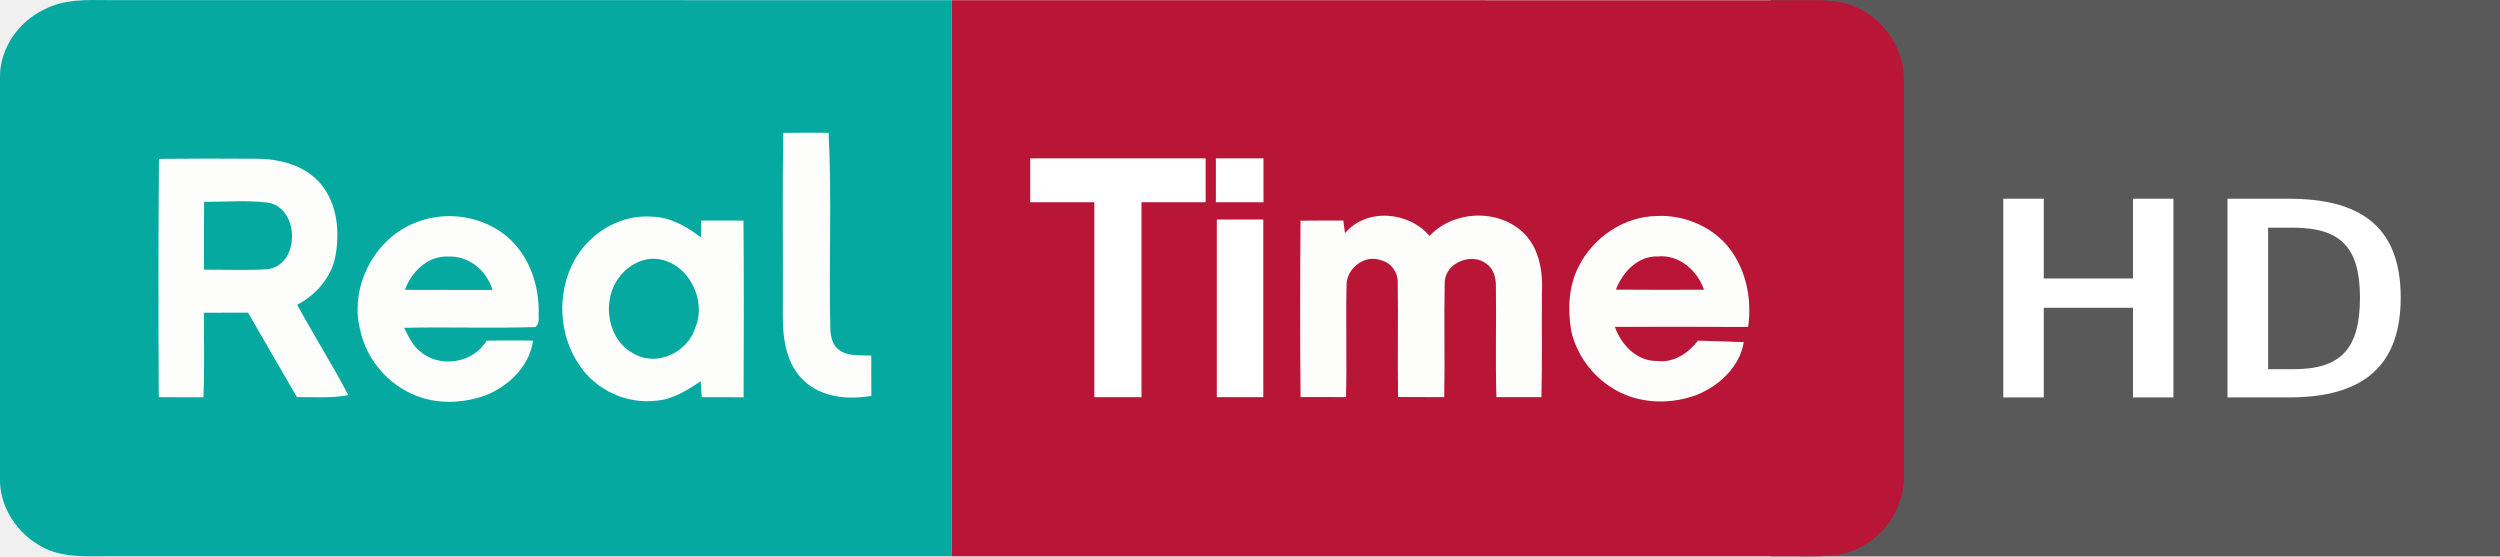
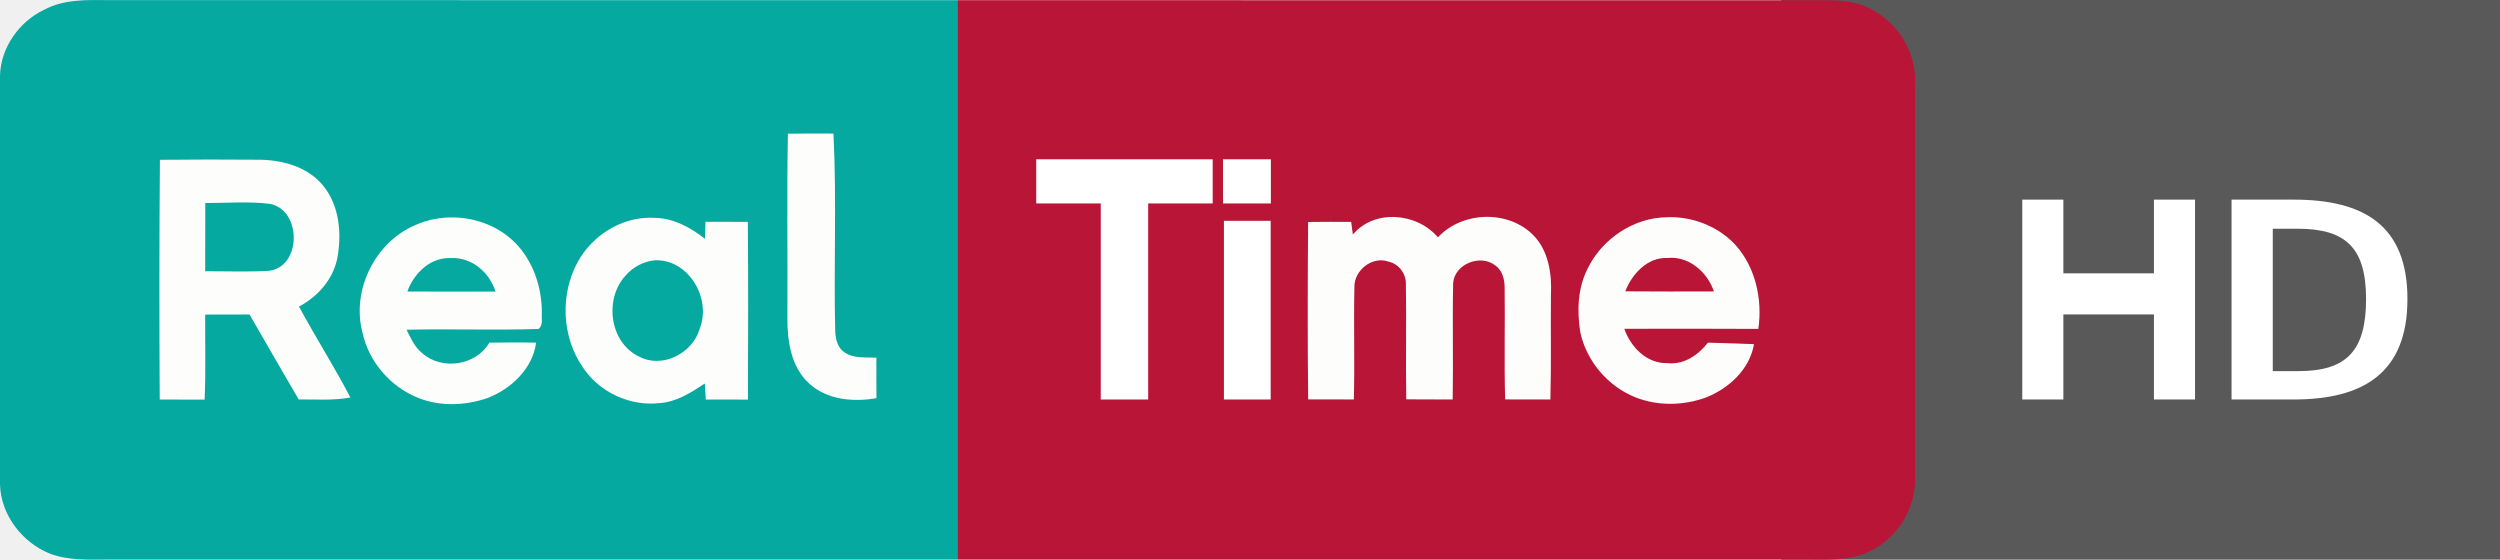
- <svg xmlns="http://www.w3.org/2000/svg" id="a" version="1.1" viewBox="0 0 600 133.53">
-   <path id="b" d="m10.468 2.351c4.755-2.582 10.327-2.378 15.57-2.324l202.36 0.019v133.46h-202.32c-4.729 0-9.626 0.319-14.143-1.395-6.663-2.643-11.747-9.276-11.942-16.534v-97.528c0.169-6.667 4.525-12.842 10.469-15.698z" fill="#05a9a0" stroke-width=".762" />
-   <path id="c" d="m424.99 0.001h175.01v133.53h-175.01z" fill="#595959" stroke-opacity="0" />
-   <g id="d" transform="matrix(3.3608 0 0 2.1846 -182.9 -369.02)" fill="#fff">
-     <path id="e" d="m213.49 190.75v21.83h4.37c4.87 0 8-2.86 8-10.97 0-8.03-3.05-10.86-8-10.86zm2.9 3.18h1.76c3.4 0 4.8 2.13 4.8 7.68 0 5.72-1.4 7.87-4.77 7.87h-1.79z" />
-     <path id="f" d="m209.63 212.58h-2.89v-9.85h-6.37v9.85h-2.89v-21.83h2.89v8.76h6.37v-8.76h2.89v21.83" />
+ <svg xmlns="http://www.w3.org/2000/svg" width="596.53" height="133.53" version="1.1" viewBox="0 0 596.53 133.53">
+   <g transform="translate(-8.0086 113.87)">
+     <path d="m433.01-113.87h171.54v133.53h-171.54z" fill="#595959" stroke-opacity="0" />
  </g>
-   <path id="g" d="m228.4 0.044 201.36 0.019c4.402 0.053 8.888-0.32 13.206 0.745 8.202 2.218 14.325 10.371 13.967 18.897v94.017c0.282 7.303-3.998 14.44-10.525 17.684-4.844 2.551-10.495 2.07-15.772 2.101h-202.23v-133.46z" fill="#b91537" stroke-width=".762" />
-   <g id="h" transform="matrix(.76158 0 0 .76158 -.00076158 -2.0506e-7)" fill="#fdfdfc">
-     <path id="i" d="m246.69 99.323c0.13-19.14-0.2-38.303 0.16-57.443 4.75-0.094 9.52-0.047 14.27-0.035 1.06 20.724 0.04 41.507 0.56 62.255 0.18 2.25 0.75 4.79 2.73 6.16 2.91 2.18 6.75 1.61 10.17 1.8-0.04 4.22-0.01 8.45 0.02 12.68-7.26 1.28-15.49 0.57-21.14-4.63-5.71-5.23-6.83-13.44-6.77-20.787z" />
-     <path id="j" d="m65.412 49.976c-5.112 0.01-10.205 0.052-15.319 0.087-0.21 25.047-0.198 50.077-0.059 75.107 4.683-0.02 9.384-0.01 14.067 0.03 0.396-8.87 0.117-17.77 0.175-26.646 4.636-0.035 9.255-0.017 13.892-0.029 5.16 8.865 10.21 17.775 15.406 26.615 5.405-0.03 10.836 0.39 16.196-0.61-5.05-9.67-10.913-18.89-16.109-28.48 5.79-3.064 10.509-8.306 11.939-14.795 1.56-7.864 0.82-16.816-4.45-23.212-4.908-5.929-12.97-8.02-20.39-8.009-5.114-0.04-10.237-0.068-15.348-0.058zm9.028 13.455c3.383-0.041 6.757 0.012 10.106 0.437 10.007 1.864 10.018 19.664-0.233 20.969-6.664 0.408-13.362 0.122-20.037 0.146 0-7.13 0.041-14.259 0.029-21.377 3.367 6e-3 6.752-0.134 10.135-0.175z" />
-     <path id="k" d="m423.86 73.485c6.75-8.073 20.11-6.85 26.64 0.862 7.7-8.213 22.11-8.668 30-0.571 4.69 4.893 5.74 12.034 5.42 18.546-0.12 10.938 0.13 21.888-0.17 32.828-4.73-0.01-9.46-0.02-14.18-0.01-0.34-11.74 0-23.5-0.16-35.253-0.03-2.481-0.76-5.207-2.89-6.698-4.63-3.705-12.77-0.525-13.24 5.463-0.26 12.158 0.08 24.338-0.15 36.508-4.86-0.02-9.7-0.02-14.54-0.05-0.22-12.1 0.08-24.21-0.12-36.318 0-3.157-2.29-6.151-5.4-6.815-5.08-1.852-10.82 2.656-10.73 7.957-0.25 11.746 0.13 23.486-0.17 35.216-4.77-0.04-9.54-0.01-14.31-0.01-0.21-18.54-0.16-37.07-0.02-55.593 4.5-0.058 8.99-0.058 13.49-0.047 0.17 1.328 0.36 2.657 0.53 3.985z" />
-     <path id="l" d="m523.82 68.033c-0.5-9e-3 -0.97 0.011-1.46 0.029-10.52 0.058-20.44 6.786-24.99 16.163-3.06 6.081-3.32 13.188-2.27 19.805 1.93 9.12 8.69 17.03 17.33 20.47 7.02 2.76 15.01 2.6 22.05 0.03 7.17-2.81 13.76-8.86 15.05-16.71-0.15-0.05-9.63-0.33-14.41-0.47-3.07 3.89-7.55 7.01-12.73 6.41-6.5 0.17-11.46-5-13.48-10.75 13.99-0.02 27.99-0.06 41.99 0.03 1.33-9.25-0.85-19.269-7.19-26.328-5.06-5.461-12.48-8.554-19.89-8.679zm-0.18 12.727c6.17 5e-3 11.41 4.841 13.34 10.542-9.27 0.012-18.52 0.065-27.78-0.029 2.12-5.44 6.91-10.688 13.19-10.455 0.42-0.044 0.84-0.059 1.25-0.058z" />
-     <path id="m" d="m142.36 68.12c-4.2-0.109-8.41 0.68-12.24 2.388-12.55 5.324-20.02 20.299-16.6 33.522 1.94 9.24 8.79 17.21 17.57 20.65 6.87 2.76 14.7 2.4 21.63 0.03 7.39-2.85 14.2-9.22 15.24-17.36-4.87-0.11-9.77-0.06-14.65 0-4.08 7.11-14.76 8.77-20.89 3.41-2.44-1.88-3.71-4.79-5.06-7.46 13.77-0.31 27.57 0.2 41.32-0.23 1.59-1.15 0.92-3.258 1.08-4.924 0.04-8.096-2.68-16.402-8.47-22.192-4.99-4.98-11.95-7.652-18.93-7.834zm-2.13 12.727c0.4-0.016 0.79-0.025 1.19 0 6.43-0.245 11.99 4.526 13.81 10.514-9.2-0.035-18.4 0.04-27.61-0.029 1.93-5.417 6.68-10.24 12.61-10.485z" />
-     <path id="n" d="m203.57 68.207c-9.24 0.041-18 5.672-22.48 13.689-5.68 10.216-5.15 23.714 1.6 33.314 5.16 7.74 14.79 12.16 24 11.07 5.29-0.35 9.83-3.3 14.12-6.12 0.1 1.67 0.21 3.36 0.33 5.01 4.39 0 8.78-0.03 13.19 0.03 0.08-18.56 0.11-37.124-0.03-55.682-4.43-0.047-8.85-0.017-13.28-0.029-0.07 1.771-0.11 3.547-0.15 5.329-4.46-3.459-9.64-6.401-15.43-6.552-0.62-0.048-1.25-0.061-1.87-0.059zm1.52 13.339c10.61-0.478 17.87 11.917 14.15 21.374-2.19 7.78-11.77 12.71-19.13 8.74-9.2-4.47-10.84-18.057-4.11-25.338 2.31-2.667 5.57-4.403 9.09-4.776z" />
+   <g transform="matrix(5.2632 0 0 5.2632 156.51 -249.67)" fill="#fff" stroke-width=".517">
+     <path d="m71.433 56.487v9.061h2.817c3.139 0 5.157-1.187 5.157-4.553 0-3.333-1.966-4.508-5.157-4.508zm1.869 1.32h1.135c2.192 0 3.094 0.884 3.094 3.188 0 2.374-0.902 3.267-3.075 3.267h-1.154z" />
+     <path d="m61.945 56.487v9.061h1.863v-3.856h4.106v3.856h1.863v-9.061h-1.863v3.342h-4.106v-3.342z" />
  </g>
-   <path id="o" d="m291.81 38.003v10.536h11.424v-10.536zm0.221 14.683v42.633h11.157v-42.633z" fill="#fff" stroke-width=".762" />
-   <path id="p" d="m247.25 38.003v10.536h15.392v46.781h11.317v-46.781h15.392v-10.536z" fill="#fff" stroke-width=".762" />
+   <path d="m10.475 2.356c4.755-2.582 10.327-2.378 15.57-2.324l202.36 0.019v133.46h-202.32c-4.729 0-9.626 0.319-14.143-1.395-6.663-2.643-11.747-9.276-11.942-16.534v-97.528c0.169-6.667 4.525-12.842 10.469-15.698z" fill="#05a9a0" stroke-width=".762" />
+   <path d="m228.41 0.049 201.36 0.019c4.402 0.053 8.888-0.32 13.206 0.745 8.202 2.218 14.325 10.371 13.967 18.897v94.017c0.282 7.303-3.998 14.44-10.525 17.684-4.844 2.551-10.495 2.07-15.772 2.101h-202.23v-133.46z" fill="#b91537" stroke-width=".762" />
+   <g transform="matrix(.76158 0 0 .76158 .0062384 .0047998)" fill="#fdfdfc">
+     <path d="m246.69 99.323c0.13-19.14-0.2-38.303 0.16-57.443 4.75-0.094 9.52-0.047 14.27-0.035 1.06 20.724 0.04 41.507 0.56 62.255 0.18 2.25 0.75 4.79 2.73 6.16 2.91 2.18 6.75 1.61 10.17 1.8-0.04 4.22-0.01 8.45 0.02 12.68-7.26 1.28-15.49 0.57-21.14-4.63-5.71-5.23-6.83-13.44-6.77-20.787z" />
+     <path d="m65.412 49.976c-5.112 0.01-10.205 0.052-15.319 0.087-0.21 25.047-0.198 50.077-0.059 75.107 4.683-0.02 9.384-0.01 14.067 0.03 0.396-8.87 0.117-17.77 0.175-26.646 4.636-0.035 9.255-0.017 13.892-0.029 5.16 8.865 10.21 17.775 15.406 26.615 5.405-0.03 10.836 0.39 16.196-0.61-5.05-9.67-10.913-18.89-16.109-28.48 5.79-3.064 10.509-8.306 11.939-14.795 1.56-7.864 0.82-16.816-4.45-23.212-4.908-5.929-12.97-8.02-20.39-8.009-5.114-0.04-10.237-0.068-15.348-0.058zm9.028 13.455c3.383-0.041 6.757 0.012 10.106 0.437 10.007 1.864 10.018 19.664-0.233 20.969-6.664 0.408-13.362 0.122-20.037 0.146 0-7.13 0.041-14.259 0.029-21.377 3.367 6e-3 6.752-0.134 10.135-0.175z" />
+     <path d="m423.86 73.485c6.75-8.073 20.11-6.85 26.64 0.862 7.7-8.213 22.11-8.668 30-0.571 4.69 4.893 5.74 12.034 5.42 18.546-0.12 10.938 0.13 21.888-0.17 32.828-4.73-0.01-9.46-0.02-14.18-0.01-0.34-11.74 0-23.5-0.16-35.253-0.03-2.481-0.76-5.207-2.89-6.698-4.63-3.705-12.77-0.525-13.24 5.463-0.26 12.158 0.08 24.338-0.15 36.508-4.86-0.02-9.7-0.02-14.54-0.05-0.22-12.1 0.08-24.21-0.12-36.318 0-3.157-2.29-6.151-5.4-6.815-5.08-1.852-10.82 2.656-10.73 7.957-0.25 11.746 0.13 23.486-0.17 35.216-4.77-0.04-9.54-0.01-14.31-0.01-0.21-18.54-0.16-37.07-0.02-55.593 4.5-0.058 8.99-0.058 13.49-0.047 0.17 1.328 0.36 2.657 0.53 3.985z" />
+     <path d="m523.82 68.033c-0.5-9e-3 -0.97 0.011-1.46 0.029-10.52 0.058-20.44 6.786-24.99 16.163-3.06 6.081-3.32 13.188-2.27 19.805 1.93 9.12 8.69 17.03 17.33 20.47 7.02 2.76 15.01 2.6 22.05 0.03 7.17-2.81 13.76-8.86 15.05-16.71-0.15-0.05-9.63-0.33-14.41-0.47-3.07 3.89-7.55 7.01-12.73 6.41-6.5 0.17-11.46-5-13.48-10.75 13.99-0.02 27.99-0.06 41.99 0.03 1.33-9.25-0.85-19.269-7.19-26.328-5.06-5.461-12.48-8.554-19.89-8.679zm-0.18 12.727c6.17 5e-3 11.41 4.841 13.34 10.542-9.27 0.012-18.52 0.065-27.78-0.029 2.12-5.44 6.91-10.688 13.19-10.455 0.42-0.044 0.84-0.059 1.25-0.058z" />
+     <path d="m142.36 68.12c-4.2-0.109-8.41 0.68-12.24 2.388-12.55 5.324-20.02 20.299-16.6 33.522 1.94 9.24 8.79 17.21 17.57 20.65 6.87 2.76 14.7 2.4 21.63 0.03 7.39-2.85 14.2-9.22 15.24-17.36-4.87-0.11-9.77-0.06-14.65 0-4.08 7.11-14.76 8.77-20.89 3.41-2.44-1.88-3.71-4.79-5.06-7.46 13.77-0.31 27.57 0.2 41.32-0.23 1.59-1.15 0.92-3.258 1.08-4.924 0.04-8.096-2.68-16.402-8.47-22.192-4.99-4.98-11.95-7.652-18.93-7.834zm-2.13 12.727c0.4-0.016 0.79-0.025 1.19 0 6.43-0.245 11.99 4.526 13.81 10.514-9.2-0.035-18.4 0.04-27.61-0.029 1.93-5.417 6.68-10.24 12.61-10.485z" />
+     <path d="m203.57 68.207c-9.24 0.041-18 5.672-22.48 13.689-5.68 10.216-5.15 23.714 1.6 33.314 5.16 7.74 14.79 12.16 24 11.07 5.29-0.35 9.83-3.3 14.12-6.12 0.1 1.67 0.21 3.36 0.33 5.01 4.39 0 8.78-0.03 13.19 0.03 0.08-18.56 0.11-37.124-0.03-55.682-4.43-0.047-8.85-0.017-13.28-0.029-0.07 1.771-0.11 3.547-0.15 5.329-4.46-3.459-9.64-6.401-15.43-6.552-0.62-0.048-1.25-0.061-1.87-0.059zm1.52 13.339c10.61-0.478 17.87 11.917 14.15 21.374-2.19 7.78-11.77 12.71-19.13 8.74-9.2-4.47-10.84-18.057-4.11-25.338 2.31-2.667 5.57-4.403 9.09-4.776z" />
+   </g>
+   <path d="m291.82 38.008v10.536h11.424v-10.536zm0.221 14.683v42.633h11.157v-42.633z" fill="#fff" stroke-width=".762" />
+   <path d="m247.26 38.008v10.536h15.392v46.781h11.317v-46.781h15.392v-10.536z" fill="#fff" stroke-width=".762" />
</svg>
